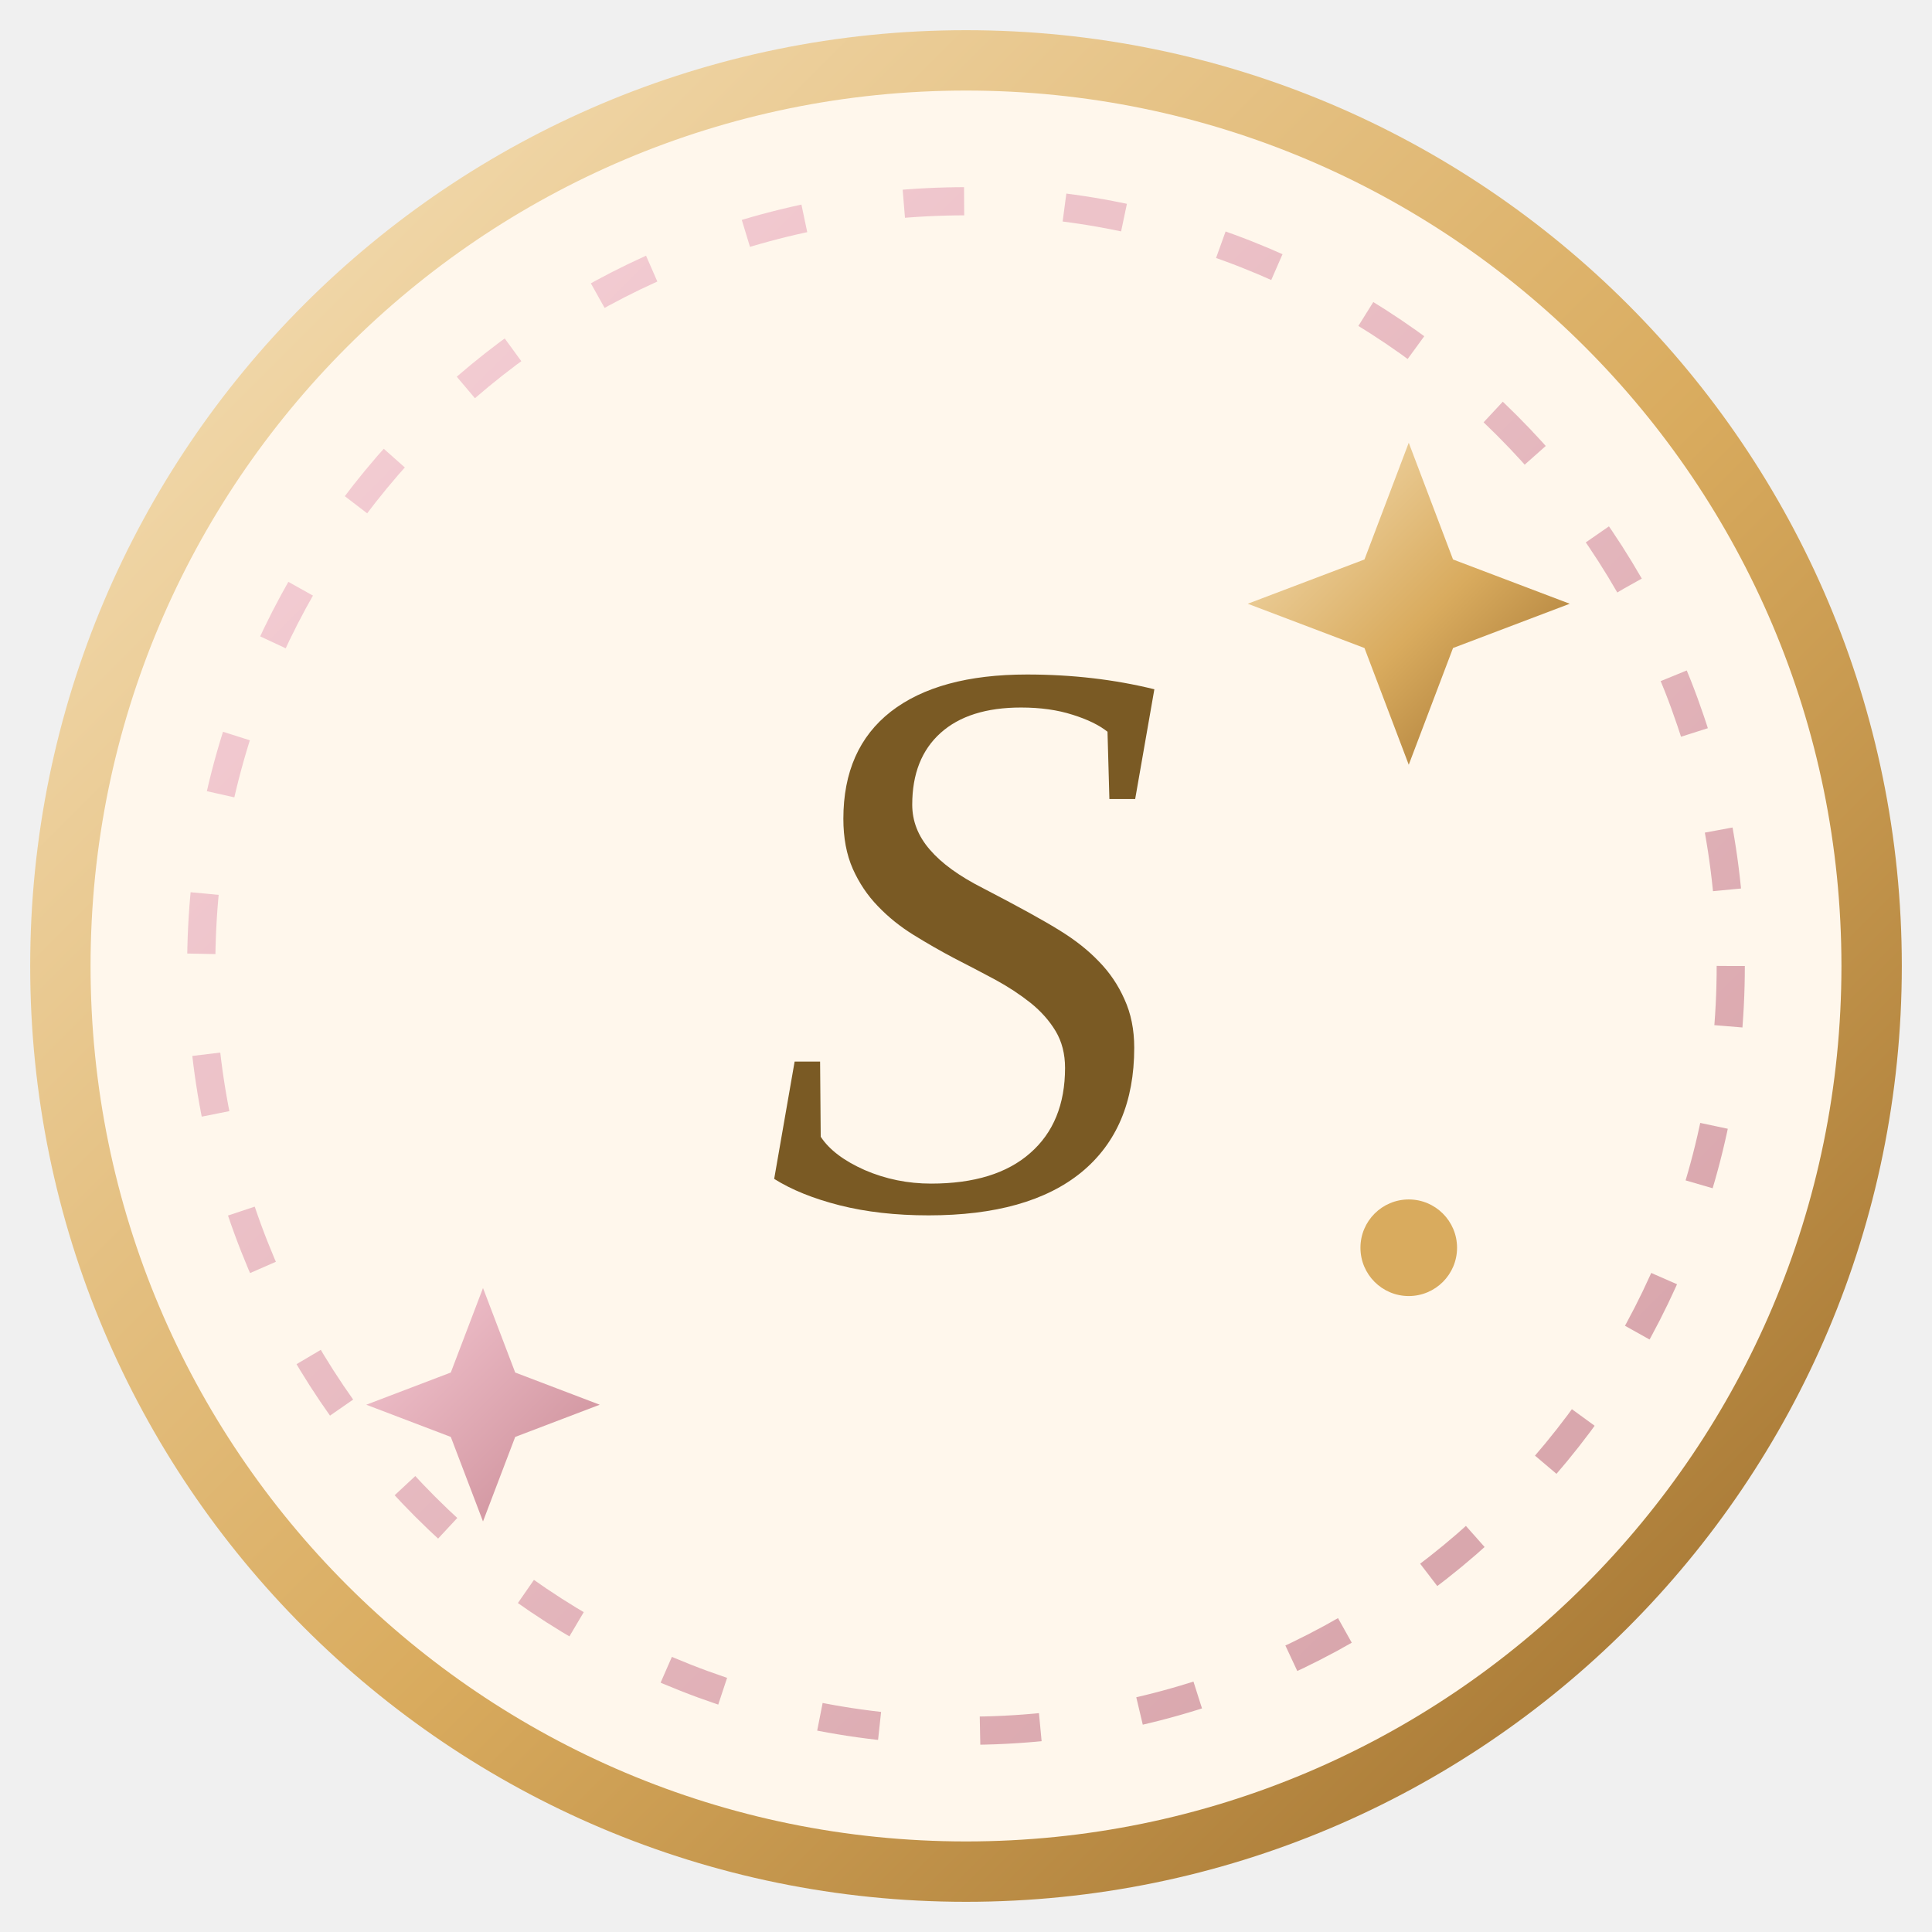
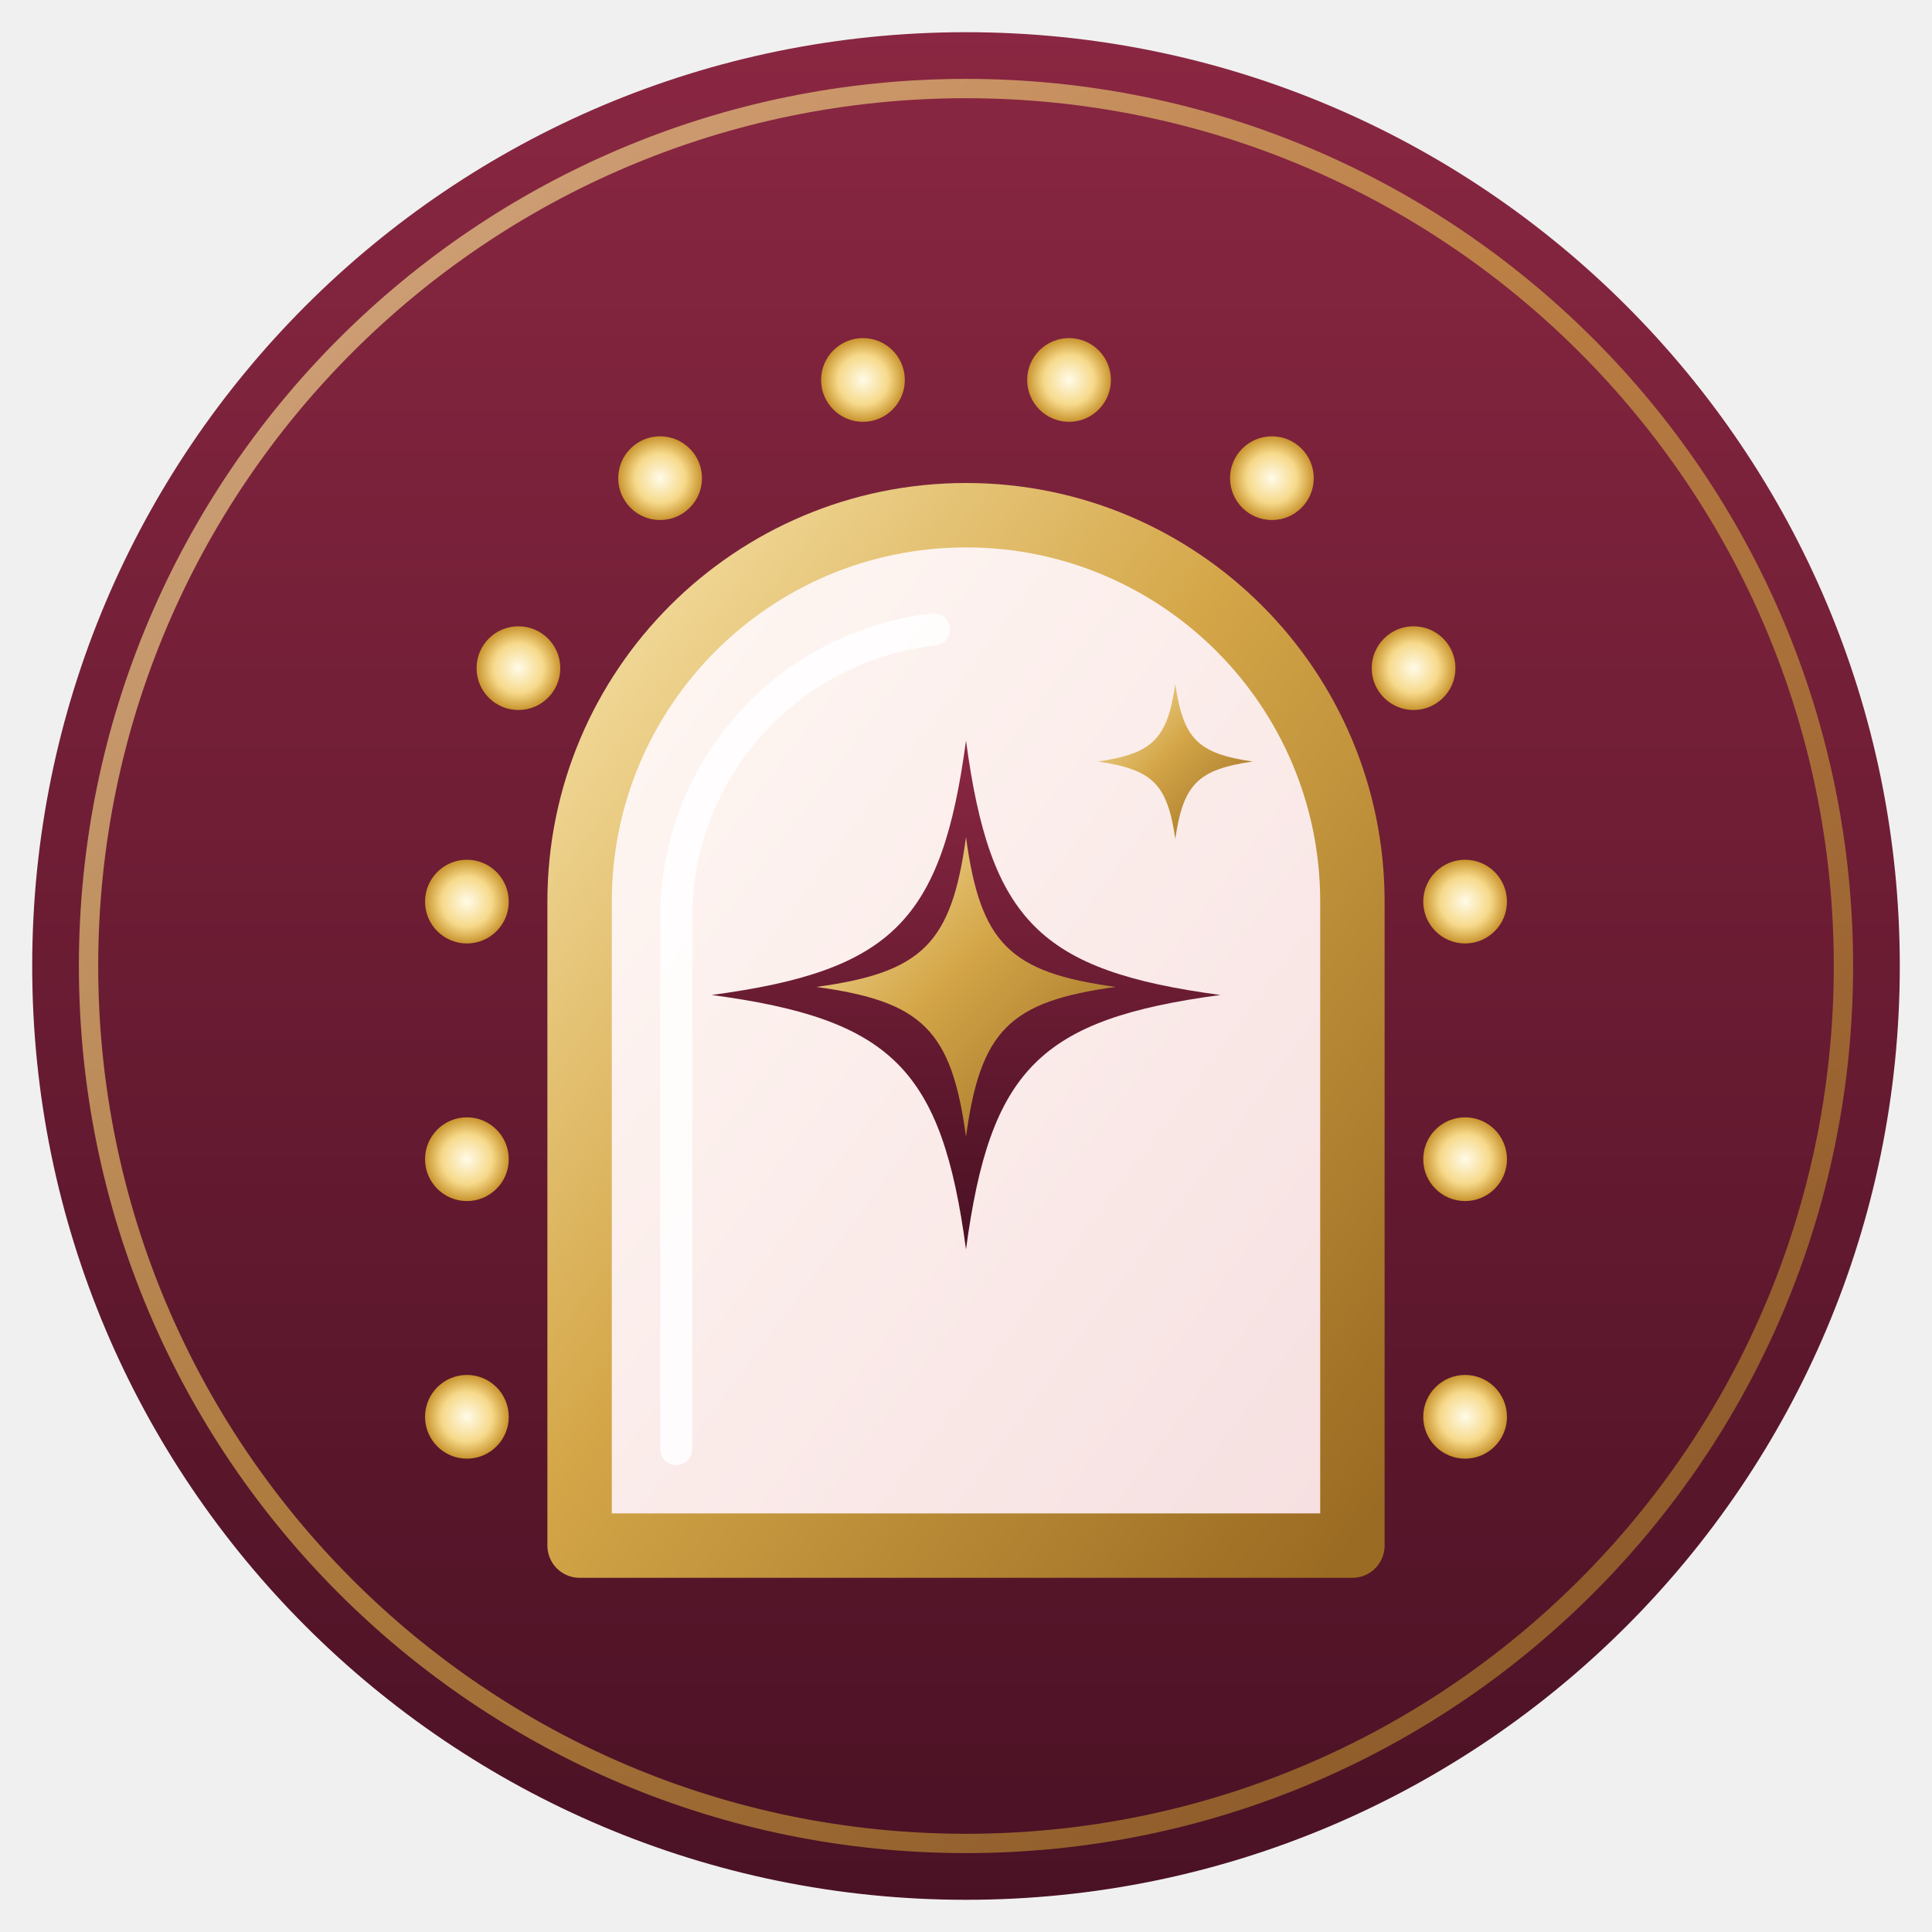
- <svg xmlns="http://www.w3.org/2000/svg" viewBox="0 0 96 96">
+ <svg xmlns="http://www.w3.org/2000/svg" viewBox="0 0 120 120" role="img" aria-label="Sparkle Makeover">
  <defs>
-     <linearGradient id="spark-gold" x1="0" y1="0" x2="1" y2="1">
-       <stop offset="0" stop-color="#f7e3bd" />
-       <stop offset="0.55" stop-color="#d9ab5e" />
-       <stop offset="1" stop-color="#9a6b2a" />
+     <linearGradient id="g" x1="0" y1="0" x2="1" y2="1">
+       <stop offset="0" stop-color="#f7e3a8" />
+       <stop offset="0.45" stop-color="#d4a648" />
+       <stop offset="1" stop-color="#9a6b22" />
    </linearGradient>
-     <linearGradient id="spark-rose" x1="0" y1="0" x2="1" y2="1">
-       <stop offset="0" stop-color="#f6c9d4" />
-       <stop offset="1" stop-color="#c98a94" />
+     <linearGradient id="w" x1="0" y1="0" x2="0" y2="1">
+       <stop offset="0" stop-color="#8a2742" />
+       <stop offset="1" stop-color="#4a1124" />
    </linearGradient>
+     <linearGradient id="glass" x1="0" y1="0" x2="1" y2="1">
+       <stop offset="0" stop-color="#fff9f4" />
+       <stop offset="1" stop-color="#f6dfe0" />
+     </linearGradient>
+     <radialGradient id="bulb" cx="0.5" cy="0.5" r="0.5">
+       <stop offset="0" stop-color="#fffbe8" />
+       <stop offset="0.6" stop-color="#f6d98a" />
+       <stop offset="1" stop-color="#c9952f" />
+     </radialGradient>
  </defs>
-   <circle cx="48" cy="48" r="45" fill="#fff7ec" />
-   <circle cx="48" cy="48" r="45" fill="none" stroke="url(#spark-gold)" stroke-width="3" />
-   <circle cx="48" cy="48" r="38" fill="none" stroke="url(#spark-rose)" stroke-width="1.4" stroke-dasharray="3 5" opacity="0.8" />
-   <text x="48" y="60" text-anchor="middle" font-family="Georgia, 'Times New Roman', serif" font-style="italic" font-size="40" fill="#7a5a24">S</text>
-   <path d="M70 22 l2.2 5.8 5.8 2.2 -5.8 2.2 -2.2 5.8 -2.2 -5.8 -5.8 -2.2 5.8 -2.2 Z" fill="url(#spark-gold)" />
-   <path d="M24 64 l1.6 4.2 4.2 1.6 -4.2 1.6 -1.6 4.2 -1.6 -4.2 -4.2 -1.6 4.2 -1.6 Z" fill="url(#spark-rose)" />
-   <circle cx="70" cy="62" r="2.4" fill="#d9ab5e" />
+   <circle cx="60" cy="60" r="58" fill="url(#w)" />
+   <circle cx="60" cy="60" r="54.5" fill="none" stroke="url(#g)" stroke-width="1.2" opacity="0.7" />
+   <path d="M36 96V56a24 24 0 0 1 48 0v40z" fill="url(#glass)" stroke="url(#g)" stroke-width="4" stroke-linejoin="round" />
+   <path d="M42 90V57a18 18 0 0 1 16-17.9" fill="none" stroke="#ffffff" stroke-width="2" stroke-linecap="round" opacity="0.85" />
+   <g fill="url(#bulb)">
+     <circle cx="29" cy="56" r="2.6" />
+     <circle cx="32.2" cy="41.5" r="2.6" />
+     <circle cx="41" cy="29.7" r="2.6" />
+     <circle cx="53.6" cy="23.6" r="2.6" />
+     <circle cx="66.4" cy="23.6" r="2.6" />
+     <circle cx="79" cy="29.7" r="2.6" />
+     <circle cx="87.8" cy="41.5" r="2.6" />
+     <circle cx="91" cy="56" r="2.6" />
+     <circle cx="29" cy="72" r="2.6" />
+     <circle cx="91" cy="72" r="2.6" />
+     <circle cx="29" cy="88" r="2.6" />
+     <circle cx="91" cy="88" r="2.6" />
+   </g>
+   <path d="M60 46c1.5 11.2 4.6 14.3 15.8 15.8C64.6 63.3 61.5 66.4 60 77.6 58.5 66.4 55.4 63.3 44.2 61.8 55.4 60.3 58.5 57.2 60 46z" fill="url(#w)" />
+   <path d="M60 52c.9 6.6 2.7 8.4 9.3 9.3-6.6.9-8.4 2.7-9.3 9.3-.9-6.6-2.7-8.4-9.3-9.3 6.6-.9 8.4-2.7 9.3-9.3z" fill="url(#g)" />
+   <path d="M73 42.5c.5 3.4 1.4 4.3 4.8 4.8-3.4.5-4.3 1.4-4.8 4.8-.5-3.4-1.4-4.3-4.8-4.8 3.4-.5 4.3-1.4 4.8-4.8z" fill="url(#g)" />
+   <path d="M30 98h60" stroke="url(#g)" stroke-width="4" stroke-linecap="round" />
</svg>
